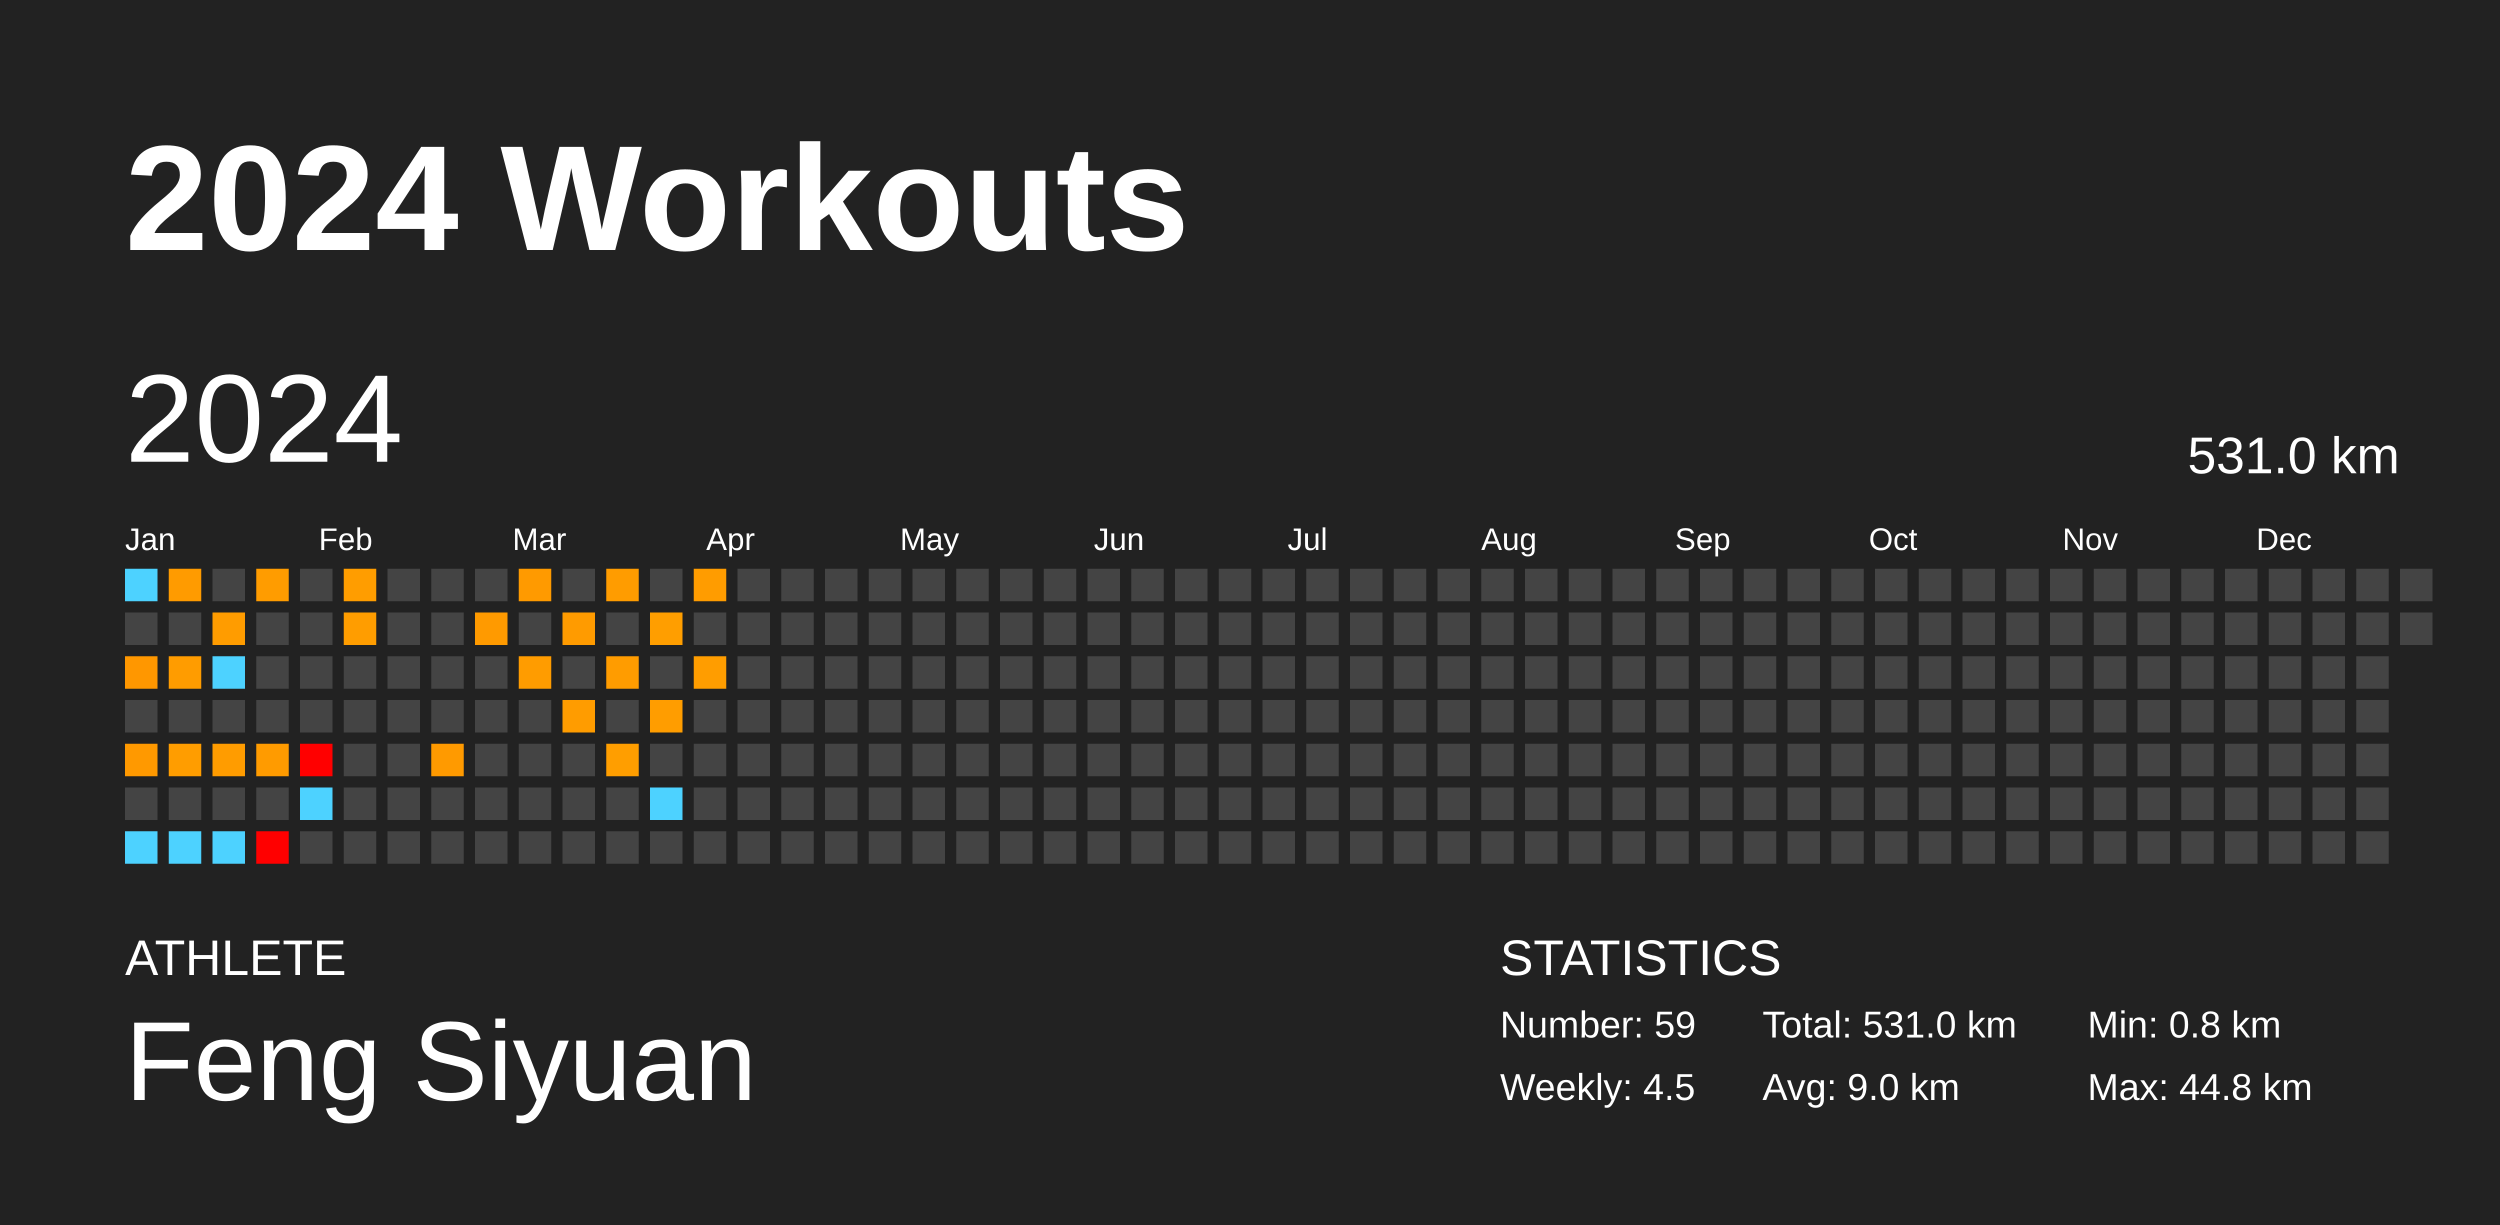
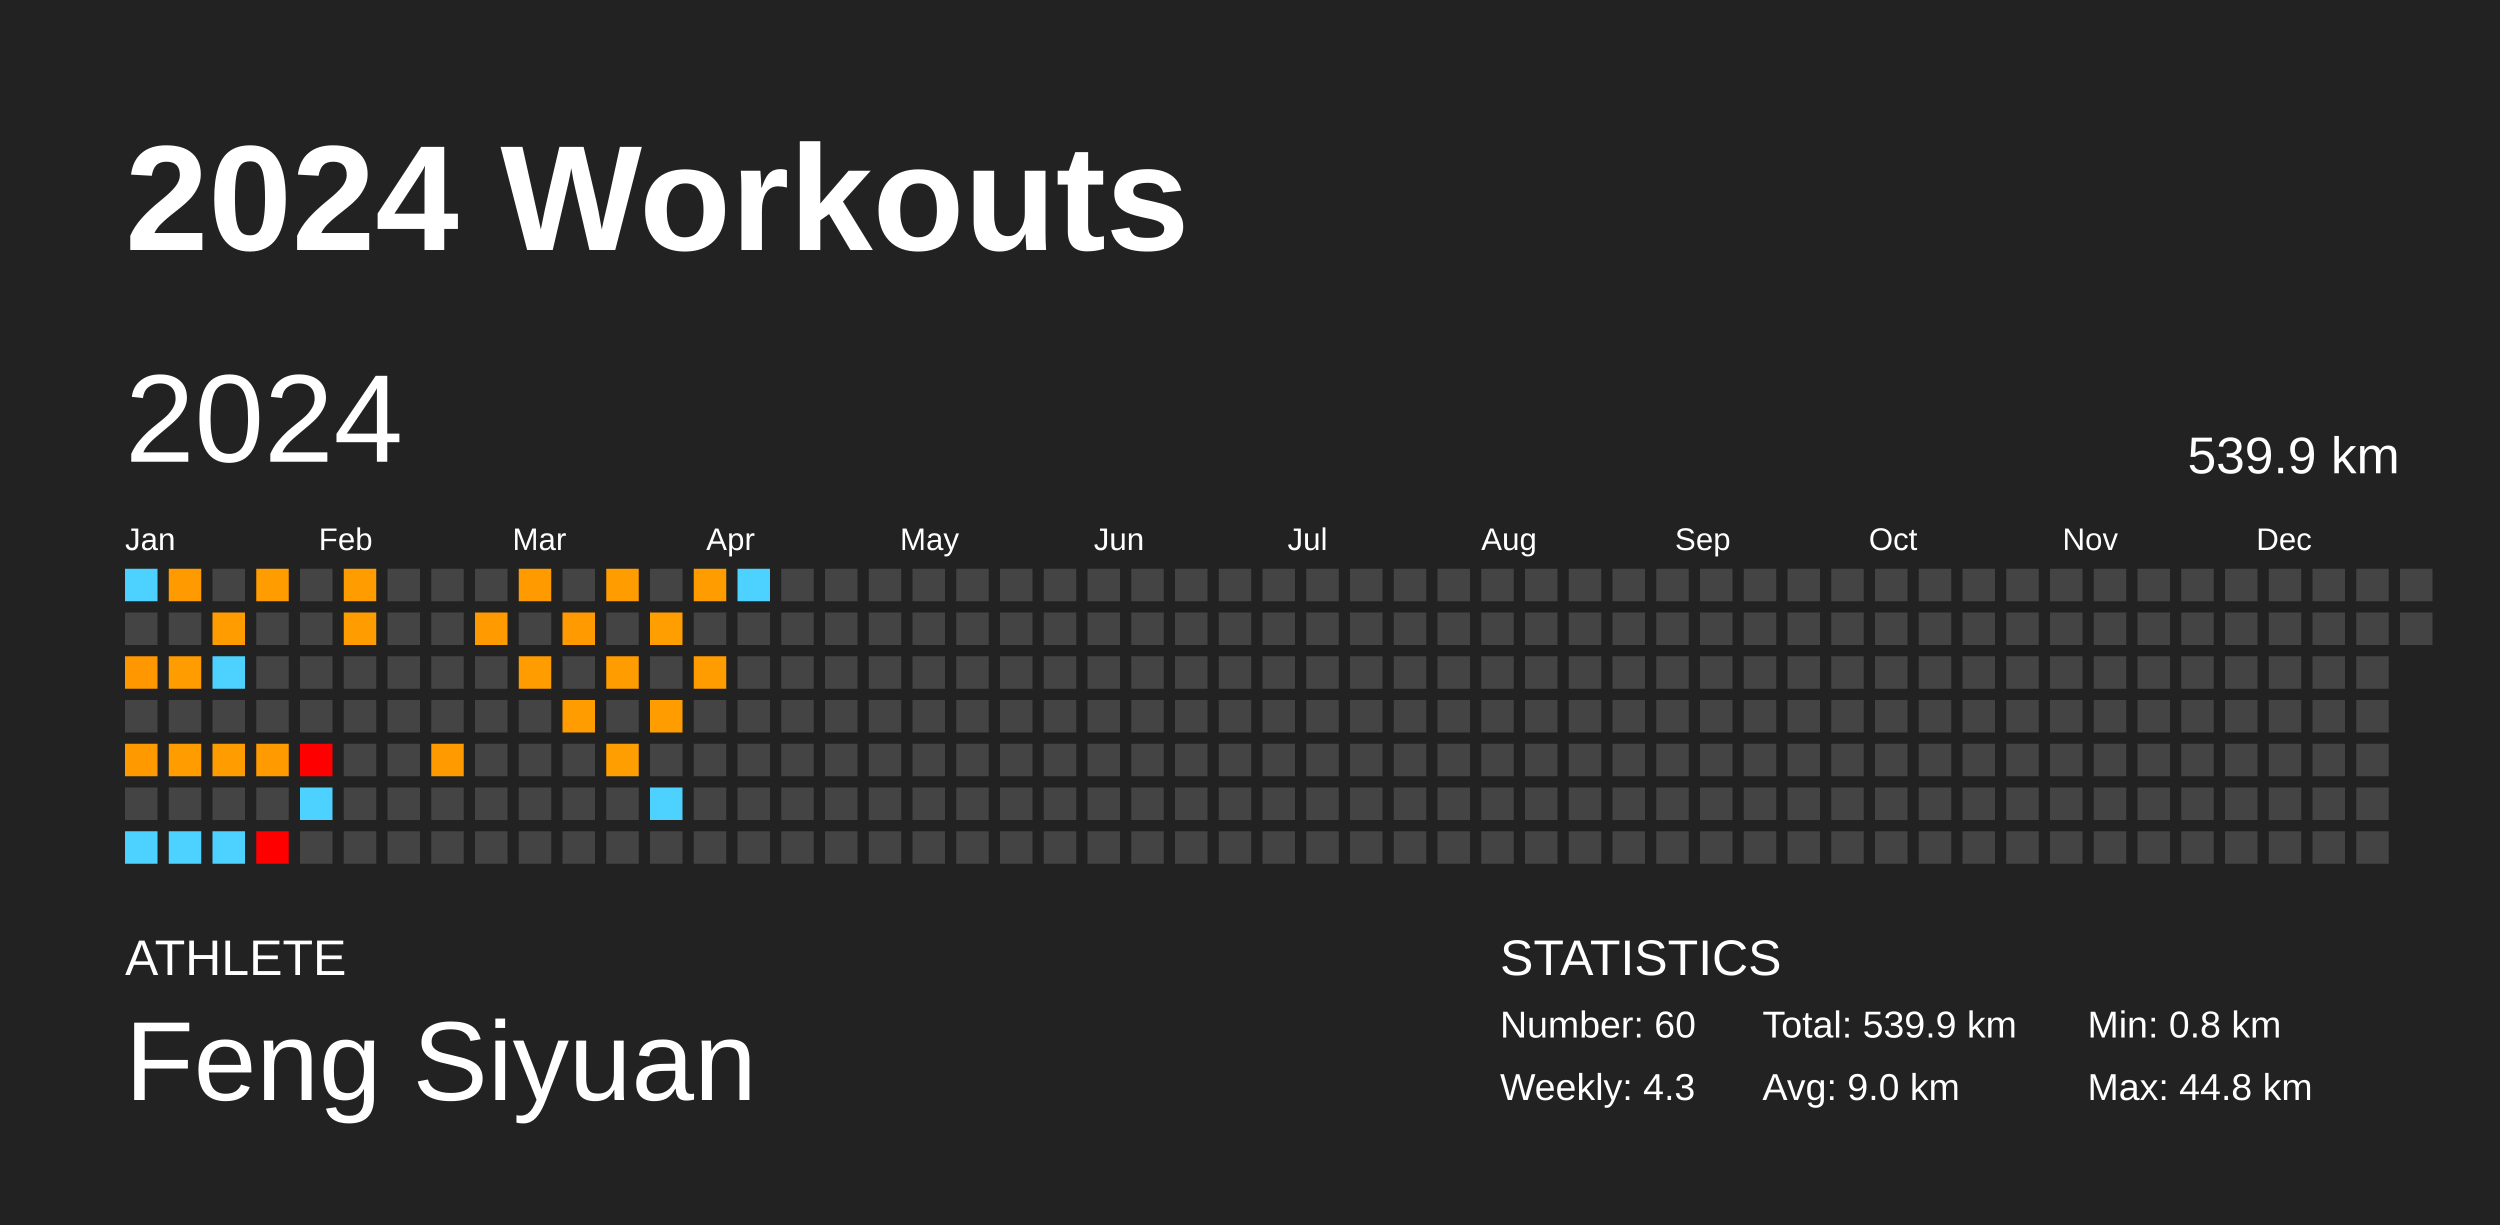
<svg xmlns="http://www.w3.org/2000/svg" baseProfile="full" height="98mm" version="1.1" viewBox="0,0,200,98" width="200mm">
  <defs />
  <rect fill="#222222" height="98" width="200" x="0" y="0" />
  <text fill="#FFFFFF" style="font-size:12px; font-family:Arial; font-weight:bold;" x="10" y="20">2024 Workouts</text>
  <text fill="#FFFFFF" style="font-size:4px; font-family:Arial" x="10" y="78">ATHLETE</text>
  <text fill="#FFFFFF" style="font-size:9px; font-family:Arial" x="10" y="88">Feng Siyuan</text>
  <text fill="#FFFFFF" style="font-size:4px; font-family:Arial" x="120" y="78">STATISTICS</text>
-   <text fill="#FFFFFF" style="font-size:3px; font-family:Arial" x="120" y="83">Number: 59</text>
-   <text fill="#FFFFFF" style="font-size:3px; font-family:Arial" x="120" y="88">Weekly: 4.5</text>
-   <text fill="#FFFFFF" style="font-size:3px; font-family:Arial" x="141" y="83">Total: 531.0 km</text>
+   <text fill="#FFFFFF" style="font-size:3px; font-family:Arial" x="120" y="83">Number: 60</text>
+   <text fill="#FFFFFF" style="font-size:3px; font-family:Arial" x="120" y="88">Weekly: 4.3</text>
+   <text fill="#FFFFFF" style="font-size:3px; font-family:Arial" x="141" y="83">Total: 539.9 km</text>
  <text fill="#FFFFFF" style="font-size:3px; font-family:Arial" x="141" y="88">Avg: 9.0 km</text>
  <text fill="#FFFFFF" style="font-size:3px; font-family:Arial" x="167" y="83">Min: 0.8 km</text>
  <text fill="#FFFFFF" style="font-size:3px; font-family:Arial" x="167" y="88">Max: 44.8 km</text>
  <text dominant-baseline="hanging" fill="#FFFFFF" style="font-size:10.0px; font-family:Arial;" x="10" y="30">2024</text>
-   <text dominant-baseline="hanging" fill="#FFFFFF" style="font-size:4.125px; font-family:Arial;" x="175" y="35">531.0 km</text>
+   <text dominant-baseline="hanging" fill="#FFFFFF" style="font-size:4.125px; font-family:Arial;" x="175" y="35">539.9 km</text>
  <text fill="#FFFFFF" style="font-size:2.5px; font-family:Arial" x="10.0" y="44">Jan</text>
  <text fill="#FFFFFF" style="font-size:2.5px; font-family:Arial" x="25.5" y="44">Feb</text>
  <text fill="#FFFFFF" style="font-size:2.5px; font-family:Arial" x="41.0" y="44">Mar</text>
  <text fill="#FFFFFF" style="font-size:2.5px; font-family:Arial" x="56.5" y="44">Apr</text>
  <text fill="#FFFFFF" style="font-size:2.5px; font-family:Arial" x="72.0" y="44">May</text>
  <text fill="#FFFFFF" style="font-size:2.5px; font-family:Arial" x="87.5" y="44">Jun</text>
  <text fill="#FFFFFF" style="font-size:2.5px; font-family:Arial" x="103.0" y="44">Jul</text>
  <text fill="#FFFFFF" style="font-size:2.5px; font-family:Arial" x="118.5" y="44">Aug</text>
  <text fill="#FFFFFF" style="font-size:2.5px; font-family:Arial" x="134.0" y="44">Sep</text>
  <text fill="#FFFFFF" style="font-size:2.5px; font-family:Arial" x="149.5" y="44">Oct</text>
  <text fill="#FFFFFF" style="font-size:2.5px; font-family:Arial" x="165.0" y="44">Nov</text>
  <text fill="#FFFFFF" style="font-size:2.5px; font-family:Arial" x="180.5" y="44">Dec</text>
  <rect fill="#4dd2ff" height="2.6" width="2.6" x="10.0" y="45.5" />
  <rect fill="#444444" height="2.6" width="2.6" x="10.0" y="49.0" />
  <rect fill="#ff9700" height="2.6" width="2.6" x="10.0" y="52.5" />
  <rect fill="#444444" height="2.6" width="2.6" x="10.0" y="56.0" />
  <rect fill="#ff9900" height="2.6" width="2.6" x="10.0" y="59.5" />
  <rect fill="#444444" height="2.6" width="2.6" x="10.0" y="63.0" />
  <rect fill="#4dd2ff" height="2.6" width="2.6" x="10.0" y="66.5" />
  <rect fill="#ff9b00" height="2.6" width="2.6" x="13.5" y="45.5" />
  <rect fill="#444444" height="2.6" width="2.6" x="13.5" y="49.0" />
  <rect fill="#ff9c00" height="2.6" width="2.6" x="13.5" y="52.5" />
  <rect fill="#444444" height="2.6" width="2.6" x="13.5" y="56.0" />
  <rect fill="#ff9d00" height="2.6" width="2.6" x="13.5" y="59.5" />
  <rect fill="#444444" height="2.6" width="2.6" x="13.5" y="63.0" />
  <rect fill="#4dd2ff" height="2.6" width="2.6" x="13.5" y="66.5" />
  <rect fill="#444444" height="2.6" width="2.6" x="17.0" y="45.5" />
  <rect fill="#ff9c00" height="2.6" width="2.6" x="17.0" y="49.0" />
  <rect fill="#4dd2ff" height="2.6" width="2.6" x="17.0" y="52.5" />
  <rect fill="#444444" height="2.6" width="2.6" x="17.0" y="56.0" />
  <rect fill="#ff9c00" height="2.6" width="2.6" x="17.0" y="59.5" />
  <rect fill="#444444" height="2.6" width="2.6" x="17.0" y="63.0" />
  <rect fill="#4dd2ff" height="2.6" width="2.6" x="17.0" y="66.5" />
  <rect fill="#ff9c00" height="2.6" width="2.6" x="20.5" y="45.5" />
  <rect fill="#444444" height="2.6" width="2.6" x="20.5" y="49.0" />
  <rect fill="#444444" height="2.6" width="2.6" x="20.5" y="52.5" />
  <rect fill="#444444" height="2.6" width="2.6" x="20.5" y="56.0" />
  <rect fill="#ff9b00" height="2.6" width="2.6" x="20.5" y="59.5" />
  <rect fill="#444444" height="2.6" width="2.6" x="20.5" y="63.0" />
  <rect fill="red" height="2.6" width="2.6" x="20.5" y="66.5" />
  <rect fill="#444444" height="2.6" width="2.6" x="24.0" y="45.5" />
  <rect fill="#444444" height="2.6" width="2.6" x="24.0" y="49.0" />
  <rect fill="#444444" height="2.6" width="2.6" x="24.0" y="52.5" />
  <rect fill="#444444" height="2.6" width="2.6" x="24.0" y="56.0" />
  <rect fill="red" height="2.6" width="2.6" x="24.0" y="59.5" />
  <rect fill="#4dd2ff" height="2.6" width="2.6" x="24.0" y="63.0" />
  <rect fill="#444444" height="2.6" width="2.6" x="24.0" y="66.5" />
  <rect fill="#ff9d00" height="2.6" width="2.6" x="27.5" y="45.5" />
  <rect fill="#ff9d00" height="2.6" width="2.6" x="27.5" y="49.0" />
  <rect fill="#444444" height="2.6" width="2.6" x="27.5" y="52.5" />
  <rect fill="#444444" height="2.6" width="2.6" x="27.5" y="56.0" />
  <rect fill="#444444" height="2.6" width="2.6" x="27.5" y="59.5" />
  <rect fill="#444444" height="2.6" width="2.6" x="27.5" y="63.0" />
  <rect fill="#444444" height="2.6" width="2.6" x="27.5" y="66.5" />
  <rect fill="#444444" height="2.6" width="2.6" x="31.0" y="45.5" />
  <rect fill="#444444" height="2.6" width="2.6" x="31.0" y="49.0" />
  <rect fill="#444444" height="2.6" width="2.6" x="31.0" y="52.5" />
  <rect fill="#444444" height="2.6" width="2.6" x="31.0" y="56.0" />
  <rect fill="#444444" height="2.6" width="2.6" x="31.0" y="59.5" />
  <rect fill="#444444" height="2.6" width="2.6" x="31.0" y="63.0" />
  <rect fill="#444444" height="2.6" width="2.6" x="31.0" y="66.5" />
  <rect fill="#444444" height="2.6" width="2.6" x="34.5" y="45.5" />
  <rect fill="#444444" height="2.6" width="2.6" x="34.5" y="49.0" />
  <rect fill="#444444" height="2.6" width="2.6" x="34.5" y="52.5" />
  <rect fill="#444444" height="2.6" width="2.6" x="34.5" y="56.0" />
  <rect fill="#ff9a00" height="2.6" width="2.6" x="34.5" y="59.5" />
  <rect fill="#444444" height="2.6" width="2.6" x="34.5" y="63.0" />
  <rect fill="#444444" height="2.6" width="2.6" x="34.5" y="66.5" />
  <rect fill="#444444" height="2.6" width="2.6" x="38.0" y="45.5" />
  <rect fill="#ff9a00" height="2.6" width="2.6" x="38.0" y="49.0" />
  <rect fill="#444444" height="2.6" width="2.6" x="38.0" y="52.5" />
  <rect fill="#444444" height="2.6" width="2.6" x="38.0" y="56.0" />
  <rect fill="#444444" height="2.6" width="2.6" x="38.0" y="59.5" />
  <rect fill="#444444" height="2.6" width="2.6" x="38.0" y="63.0" />
  <rect fill="#444444" height="2.6" width="2.6" x="38.0" y="66.5" />
  <rect fill="#ff9a00" height="2.6" width="2.6" x="41.5" y="45.5" />
  <rect fill="#444444" height="2.6" width="2.6" x="41.5" y="49.0" />
  <rect fill="#ff9c00" height="2.6" width="2.6" x="41.5" y="52.5" />
  <rect fill="#444444" height="2.6" width="2.6" x="41.5" y="56.0" />
  <rect fill="#444444" height="2.6" width="2.6" x="41.5" y="59.5" />
  <rect fill="#444444" height="2.6" width="2.6" x="41.5" y="63.0" />
  <rect fill="#444444" height="2.6" width="2.6" x="41.5" y="66.5" />
  <rect fill="#444444" height="2.6" width="2.6" x="45.0" y="45.5" />
  <rect fill="#ff9b00" height="2.6" width="2.6" x="45.0" y="49.0" />
  <rect fill="#444444" height="2.6" width="2.6" x="45.0" y="52.5" />
  <rect fill="#ff9c00" height="2.6" width="2.6" x="45.0" y="56.0" />
  <rect fill="#444444" height="2.6" width="2.6" x="45.0" y="59.5" />
  <rect fill="#444444" height="2.6" width="2.6" x="45.0" y="63.0" />
  <rect fill="#444444" height="2.6" width="2.6" x="45.0" y="66.5" />
  <rect fill="#ff9c00" height="2.6" width="2.6" x="48.5" y="45.5" />
  <rect fill="#444444" height="2.6" width="2.6" x="48.5" y="49.0" />
  <rect fill="#ff9c00" height="2.6" width="2.6" x="48.5" y="52.5" />
  <rect fill="#444444" height="2.6" width="2.6" x="48.5" y="56.0" />
  <rect fill="#ff9e00" height="2.6" width="2.6" x="48.5" y="59.5" />
  <rect fill="#444444" height="2.6" width="2.6" x="48.5" y="63.0" />
  <rect fill="#444444" height="2.6" width="2.6" x="48.5" y="66.5" />
  <rect fill="#444444" height="2.6" width="2.6" x="52.0" y="45.5" />
  <rect fill="#ff9e00" height="2.6" width="2.6" x="52.0" y="49.0" />
  <rect fill="#444444" height="2.6" width="2.6" x="52.0" y="52.5" />
  <rect fill="#ff9d00" height="2.6" width="2.6" x="52.0" y="56.0" />
  <rect fill="#444444" height="2.6" width="2.6" x="52.0" y="59.5" />
  <rect fill="#4dd2ff" height="2.6" width="2.6" x="52.0" y="63.0" />
  <rect fill="#444444" height="2.6" width="2.6" x="52.0" y="66.5" />
  <rect fill="#ff9c00" height="2.6" width="2.6" x="55.5" y="45.5" />
  <rect fill="#444444" height="2.6" width="2.6" x="55.5" y="49.0" />
  <rect fill="#ff9d00" height="2.6" width="2.6" x="55.5" y="52.5" />
  <rect fill="#444444" height="2.6" width="2.6" x="55.5" y="56.0" />
  <rect fill="#444444" height="2.6" width="2.6" x="55.5" y="59.5" />
  <rect fill="#444444" height="2.6" width="2.6" x="55.5" y="63.0" />
  <rect fill="#444444" height="2.6" width="2.6" x="55.5" y="66.5" />
-   <rect fill="#444444" height="2.6" width="2.6" x="59.0" y="45.5" />
+   <rect fill="#4dd2ff" height="2.6" width="2.6" x="59.0" y="45.5" />
  <rect fill="#444444" height="2.6" width="2.6" x="59.0" y="49.0" />
  <rect fill="#444444" height="2.6" width="2.6" x="59.0" y="52.5" />
  <rect fill="#444444" height="2.6" width="2.6" x="59.0" y="56.0" />
  <rect fill="#444444" height="2.6" width="2.6" x="59.0" y="59.5" />
  <rect fill="#444444" height="2.6" width="2.6" x="59.0" y="63.0" />
  <rect fill="#444444" height="2.6" width="2.6" x="59.0" y="66.5" />
  <rect fill="#444444" height="2.6" width="2.6" x="62.5" y="45.5" />
  <rect fill="#444444" height="2.6" width="2.6" x="62.5" y="49.0" />
  <rect fill="#444444" height="2.6" width="2.6" x="62.5" y="52.5" />
  <rect fill="#444444" height="2.6" width="2.6" x="62.5" y="56.0" />
  <rect fill="#444444" height="2.6" width="2.6" x="62.5" y="59.5" />
  <rect fill="#444444" height="2.6" width="2.6" x="62.5" y="63.0" />
  <rect fill="#444444" height="2.6" width="2.6" x="62.5" y="66.5" />
  <rect fill="#444444" height="2.6" width="2.6" x="66.0" y="45.5" />
  <rect fill="#444444" height="2.6" width="2.6" x="66.0" y="49.0" />
  <rect fill="#444444" height="2.6" width="2.6" x="66.0" y="52.5" />
  <rect fill="#444444" height="2.6" width="2.6" x="66.0" y="56.0" />
  <rect fill="#444444" height="2.6" width="2.6" x="66.0" y="59.5" />
  <rect fill="#444444" height="2.6" width="2.6" x="66.0" y="63.0" />
  <rect fill="#444444" height="2.6" width="2.6" x="66.0" y="66.5" />
  <rect fill="#444444" height="2.6" width="2.6" x="69.5" y="45.5" />
  <rect fill="#444444" height="2.6" width="2.6" x="69.5" y="49.0" />
  <rect fill="#444444" height="2.6" width="2.6" x="69.5" y="52.5" />
  <rect fill="#444444" height="2.6" width="2.6" x="69.5" y="56.0" />
  <rect fill="#444444" height="2.6" width="2.6" x="69.5" y="59.5" />
  <rect fill="#444444" height="2.6" width="2.6" x="69.5" y="63.0" />
  <rect fill="#444444" height="2.6" width="2.6" x="69.5" y="66.5" />
  <rect fill="#444444" height="2.6" width="2.6" x="73.0" y="45.5" />
  <rect fill="#444444" height="2.6" width="2.6" x="73.0" y="49.0" />
  <rect fill="#444444" height="2.6" width="2.6" x="73.0" y="52.5" />
  <rect fill="#444444" height="2.6" width="2.6" x="73.0" y="56.0" />
  <rect fill="#444444" height="2.6" width="2.6" x="73.0" y="59.5" />
  <rect fill="#444444" height="2.6" width="2.6" x="73.0" y="63.0" />
  <rect fill="#444444" height="2.6" width="2.6" x="73.0" y="66.5" />
  <rect fill="#444444" height="2.6" width="2.6" x="76.5" y="45.5" />
  <rect fill="#444444" height="2.6" width="2.6" x="76.5" y="49.0" />
  <rect fill="#444444" height="2.6" width="2.6" x="76.5" y="52.5" />
  <rect fill="#444444" height="2.6" width="2.6" x="76.5" y="56.0" />
  <rect fill="#444444" height="2.6" width="2.6" x="76.5" y="59.5" />
  <rect fill="#444444" height="2.6" width="2.6" x="76.5" y="63.0" />
  <rect fill="#444444" height="2.6" width="2.6" x="76.5" y="66.5" />
  <rect fill="#444444" height="2.6" width="2.6" x="80.0" y="45.5" />
  <rect fill="#444444" height="2.6" width="2.6" x="80.0" y="49.0" />
  <rect fill="#444444" height="2.6" width="2.6" x="80.0" y="52.5" />
  <rect fill="#444444" height="2.6" width="2.6" x="80.0" y="56.0" />
  <rect fill="#444444" height="2.6" width="2.6" x="80.0" y="59.5" />
  <rect fill="#444444" height="2.6" width="2.6" x="80.0" y="63.0" />
  <rect fill="#444444" height="2.6" width="2.6" x="80.0" y="66.5" />
  <rect fill="#444444" height="2.6" width="2.6" x="83.5" y="45.5" />
  <rect fill="#444444" height="2.6" width="2.6" x="83.5" y="49.0" />
  <rect fill="#444444" height="2.6" width="2.6" x="83.5" y="52.5" />
  <rect fill="#444444" height="2.6" width="2.6" x="83.5" y="56.0" />
  <rect fill="#444444" height="2.6" width="2.6" x="83.5" y="59.5" />
  <rect fill="#444444" height="2.6" width="2.6" x="83.5" y="63.0" />
  <rect fill="#444444" height="2.6" width="2.6" x="83.5" y="66.5" />
  <rect fill="#444444" height="2.6" width="2.6" x="87.0" y="45.5" />
  <rect fill="#444444" height="2.6" width="2.6" x="87.0" y="49.0" />
  <rect fill="#444444" height="2.6" width="2.6" x="87.0" y="52.5" />
  <rect fill="#444444" height="2.6" width="2.6" x="87.0" y="56.0" />
  <rect fill="#444444" height="2.6" width="2.6" x="87.0" y="59.5" />
  <rect fill="#444444" height="2.6" width="2.6" x="87.0" y="63.0" />
  <rect fill="#444444" height="2.6" width="2.6" x="87.0" y="66.5" />
  <rect fill="#444444" height="2.6" width="2.6" x="90.5" y="45.5" />
  <rect fill="#444444" height="2.6" width="2.6" x="90.5" y="49.0" />
  <rect fill="#444444" height="2.6" width="2.6" x="90.5" y="52.5" />
  <rect fill="#444444" height="2.6" width="2.6" x="90.5" y="56.0" />
  <rect fill="#444444" height="2.6" width="2.6" x="90.5" y="59.5" />
  <rect fill="#444444" height="2.6" width="2.6" x="90.5" y="63.0" />
  <rect fill="#444444" height="2.6" width="2.6" x="90.5" y="66.5" />
  <rect fill="#444444" height="2.6" width="2.6" x="94.0" y="45.5" />
  <rect fill="#444444" height="2.6" width="2.6" x="94.0" y="49.0" />
  <rect fill="#444444" height="2.6" width="2.6" x="94.0" y="52.5" />
  <rect fill="#444444" height="2.6" width="2.6" x="94.0" y="56.0" />
  <rect fill="#444444" height="2.6" width="2.6" x="94.0" y="59.5" />
  <rect fill="#444444" height="2.6" width="2.6" x="94.0" y="63.0" />
  <rect fill="#444444" height="2.6" width="2.6" x="94.0" y="66.5" />
  <rect fill="#444444" height="2.6" width="2.6" x="97.5" y="45.5" />
  <rect fill="#444444" height="2.6" width="2.6" x="97.5" y="49.0" />
  <rect fill="#444444" height="2.6" width="2.6" x="97.5" y="52.5" />
  <rect fill="#444444" height="2.6" width="2.6" x="97.5" y="56.0" />
  <rect fill="#444444" height="2.6" width="2.6" x="97.5" y="59.5" />
  <rect fill="#444444" height="2.6" width="2.6" x="97.5" y="63.0" />
  <rect fill="#444444" height="2.6" width="2.6" x="97.5" y="66.5" />
  <rect fill="#444444" height="2.6" width="2.6" x="101.0" y="45.5" />
  <rect fill="#444444" height="2.6" width="2.6" x="101.0" y="49.0" />
  <rect fill="#444444" height="2.6" width="2.6" x="101.0" y="52.5" />
  <rect fill="#444444" height="2.6" width="2.6" x="101.0" y="56.0" />
  <rect fill="#444444" height="2.6" width="2.6" x="101.0" y="59.5" />
  <rect fill="#444444" height="2.6" width="2.6" x="101.0" y="63.0" />
  <rect fill="#444444" height="2.6" width="2.6" x="101.0" y="66.5" />
  <rect fill="#444444" height="2.6" width="2.6" x="104.5" y="45.5" />
  <rect fill="#444444" height="2.6" width="2.6" x="104.5" y="49.0" />
  <rect fill="#444444" height="2.6" width="2.6" x="104.5" y="52.5" />
  <rect fill="#444444" height="2.6" width="2.6" x="104.5" y="56.0" />
  <rect fill="#444444" height="2.6" width="2.6" x="104.5" y="59.5" />
  <rect fill="#444444" height="2.6" width="2.6" x="104.5" y="63.0" />
  <rect fill="#444444" height="2.6" width="2.6" x="104.5" y="66.5" />
  <rect fill="#444444" height="2.6" width="2.6" x="108.0" y="45.5" />
  <rect fill="#444444" height="2.6" width="2.6" x="108.0" y="49.0" />
  <rect fill="#444444" height="2.6" width="2.6" x="108.0" y="52.5" />
  <rect fill="#444444" height="2.6" width="2.6" x="108.0" y="56.0" />
  <rect fill="#444444" height="2.6" width="2.6" x="108.0" y="59.5" />
  <rect fill="#444444" height="2.6" width="2.6" x="108.0" y="63.0" />
  <rect fill="#444444" height="2.6" width="2.6" x="108.0" y="66.5" />
  <rect fill="#444444" height="2.6" width="2.6" x="111.5" y="45.5" />
  <rect fill="#444444" height="2.6" width="2.6" x="111.5" y="49.0" />
  <rect fill="#444444" height="2.6" width="2.6" x="111.5" y="52.5" />
  <rect fill="#444444" height="2.6" width="2.6" x="111.5" y="56.0" />
  <rect fill="#444444" height="2.6" width="2.6" x="111.5" y="59.5" />
  <rect fill="#444444" height="2.6" width="2.6" x="111.5" y="63.0" />
  <rect fill="#444444" height="2.6" width="2.6" x="111.5" y="66.5" />
  <rect fill="#444444" height="2.6" width="2.6" x="115.0" y="45.5" />
  <rect fill="#444444" height="2.6" width="2.6" x="115.0" y="49.0" />
  <rect fill="#444444" height="2.6" width="2.6" x="115.0" y="52.5" />
  <rect fill="#444444" height="2.6" width="2.6" x="115.0" y="56.0" />
  <rect fill="#444444" height="2.6" width="2.6" x="115.0" y="59.5" />
  <rect fill="#444444" height="2.6" width="2.6" x="115.0" y="63.0" />
  <rect fill="#444444" height="2.6" width="2.6" x="115.0" y="66.5" />
  <rect fill="#444444" height="2.6" width="2.6" x="118.5" y="45.5" />
  <rect fill="#444444" height="2.6" width="2.6" x="118.5" y="49.0" />
  <rect fill="#444444" height="2.6" width="2.6" x="118.5" y="52.5" />
  <rect fill="#444444" height="2.6" width="2.6" x="118.5" y="56.0" />
  <rect fill="#444444" height="2.6" width="2.6" x="118.5" y="59.5" />
  <rect fill="#444444" height="2.6" width="2.6" x="118.5" y="63.0" />
  <rect fill="#444444" height="2.6" width="2.6" x="118.5" y="66.5" />
  <rect fill="#444444" height="2.6" width="2.6" x="122.0" y="45.5" />
  <rect fill="#444444" height="2.6" width="2.6" x="122.0" y="49.0" />
  <rect fill="#444444" height="2.6" width="2.6" x="122.0" y="52.5" />
  <rect fill="#444444" height="2.6" width="2.6" x="122.0" y="56.0" />
  <rect fill="#444444" height="2.6" width="2.6" x="122.0" y="59.5" />
  <rect fill="#444444" height="2.6" width="2.6" x="122.0" y="63.0" />
  <rect fill="#444444" height="2.6" width="2.6" x="122.0" y="66.5" />
  <rect fill="#444444" height="2.6" width="2.6" x="125.5" y="45.5" />
  <rect fill="#444444" height="2.6" width="2.6" x="125.5" y="49.0" />
  <rect fill="#444444" height="2.6" width="2.6" x="125.5" y="52.5" />
  <rect fill="#444444" height="2.6" width="2.6" x="125.5" y="56.0" />
  <rect fill="#444444" height="2.6" width="2.6" x="125.5" y="59.5" />
  <rect fill="#444444" height="2.6" width="2.6" x="125.5" y="63.0" />
  <rect fill="#444444" height="2.6" width="2.6" x="125.5" y="66.5" />
  <rect fill="#444444" height="2.6" width="2.6" x="129.0" y="45.5" />
  <rect fill="#444444" height="2.6" width="2.6" x="129.0" y="49.0" />
  <rect fill="#444444" height="2.6" width="2.6" x="129.0" y="52.5" />
  <rect fill="#444444" height="2.6" width="2.6" x="129.0" y="56.0" />
  <rect fill="#444444" height="2.6" width="2.6" x="129.0" y="59.5" />
  <rect fill="#444444" height="2.6" width="2.6" x="129.0" y="63.0" />
  <rect fill="#444444" height="2.6" width="2.6" x="129.0" y="66.5" />
  <rect fill="#444444" height="2.6" width="2.6" x="132.5" y="45.5" />
  <rect fill="#444444" height="2.6" width="2.6" x="132.5" y="49.0" />
  <rect fill="#444444" height="2.6" width="2.6" x="132.5" y="52.5" />
  <rect fill="#444444" height="2.6" width="2.6" x="132.5" y="56.0" />
  <rect fill="#444444" height="2.6" width="2.6" x="132.5" y="59.5" />
  <rect fill="#444444" height="2.6" width="2.6" x="132.5" y="63.0" />
  <rect fill="#444444" height="2.6" width="2.6" x="132.5" y="66.5" />
  <rect fill="#444444" height="2.6" width="2.6" x="136.0" y="45.5" />
  <rect fill="#444444" height="2.6" width="2.6" x="136.0" y="49.0" />
  <rect fill="#444444" height="2.6" width="2.6" x="136.0" y="52.5" />
  <rect fill="#444444" height="2.6" width="2.6" x="136.0" y="56.0" />
  <rect fill="#444444" height="2.6" width="2.6" x="136.0" y="59.5" />
  <rect fill="#444444" height="2.6" width="2.6" x="136.0" y="63.0" />
  <rect fill="#444444" height="2.6" width="2.6" x="136.0" y="66.5" />
  <rect fill="#444444" height="2.6" width="2.6" x="139.5" y="45.5" />
  <rect fill="#444444" height="2.6" width="2.6" x="139.5" y="49.0" />
  <rect fill="#444444" height="2.6" width="2.6" x="139.5" y="52.5" />
  <rect fill="#444444" height="2.6" width="2.6" x="139.5" y="56.0" />
  <rect fill="#444444" height="2.6" width="2.6" x="139.5" y="59.5" />
  <rect fill="#444444" height="2.6" width="2.6" x="139.5" y="63.0" />
  <rect fill="#444444" height="2.6" width="2.6" x="139.5" y="66.5" />
  <rect fill="#444444" height="2.6" width="2.6" x="143.0" y="45.5" />
  <rect fill="#444444" height="2.6" width="2.6" x="143.0" y="49.0" />
  <rect fill="#444444" height="2.6" width="2.6" x="143.0" y="52.5" />
  <rect fill="#444444" height="2.6" width="2.6" x="143.0" y="56.0" />
  <rect fill="#444444" height="2.6" width="2.6" x="143.0" y="59.5" />
  <rect fill="#444444" height="2.6" width="2.6" x="143.0" y="63.0" />
  <rect fill="#444444" height="2.6" width="2.6" x="143.0" y="66.5" />
  <rect fill="#444444" height="2.6" width="2.6" x="146.5" y="45.5" />
  <rect fill="#444444" height="2.6" width="2.6" x="146.5" y="49.0" />
  <rect fill="#444444" height="2.6" width="2.6" x="146.5" y="52.5" />
  <rect fill="#444444" height="2.6" width="2.6" x="146.5" y="56.0" />
  <rect fill="#444444" height="2.6" width="2.6" x="146.5" y="59.5" />
  <rect fill="#444444" height="2.6" width="2.6" x="146.5" y="63.0" />
  <rect fill="#444444" height="2.6" width="2.6" x="146.5" y="66.5" />
  <rect fill="#444444" height="2.6" width="2.6" x="150.0" y="45.5" />
  <rect fill="#444444" height="2.6" width="2.6" x="150.0" y="49.0" />
  <rect fill="#444444" height="2.6" width="2.6" x="150.0" y="52.5" />
  <rect fill="#444444" height="2.6" width="2.6" x="150.0" y="56.0" />
  <rect fill="#444444" height="2.6" width="2.6" x="150.0" y="59.5" />
  <rect fill="#444444" height="2.6" width="2.6" x="150.0" y="63.0" />
  <rect fill="#444444" height="2.6" width="2.6" x="150.0" y="66.5" />
  <rect fill="#444444" height="2.6" width="2.6" x="153.5" y="45.5" />
  <rect fill="#444444" height="2.6" width="2.6" x="153.5" y="49.0" />
  <rect fill="#444444" height="2.6" width="2.6" x="153.5" y="52.5" />
  <rect fill="#444444" height="2.6" width="2.6" x="153.5" y="56.0" />
  <rect fill="#444444" height="2.6" width="2.6" x="153.5" y="59.5" />
  <rect fill="#444444" height="2.6" width="2.6" x="153.5" y="63.0" />
  <rect fill="#444444" height="2.6" width="2.6" x="153.5" y="66.5" />
  <rect fill="#444444" height="2.6" width="2.6" x="157.0" y="45.5" />
  <rect fill="#444444" height="2.6" width="2.6" x="157.0" y="49.0" />
  <rect fill="#444444" height="2.6" width="2.6" x="157.0" y="52.5" />
  <rect fill="#444444" height="2.6" width="2.6" x="157.0" y="56.0" />
  <rect fill="#444444" height="2.6" width="2.6" x="157.0" y="59.5" />
  <rect fill="#444444" height="2.6" width="2.6" x="157.0" y="63.0" />
  <rect fill="#444444" height="2.6" width="2.6" x="157.0" y="66.5" />
  <rect fill="#444444" height="2.6" width="2.6" x="160.5" y="45.5" />
  <rect fill="#444444" height="2.6" width="2.6" x="160.5" y="49.0" />
  <rect fill="#444444" height="2.6" width="2.6" x="160.5" y="52.5" />
  <rect fill="#444444" height="2.6" width="2.6" x="160.5" y="56.0" />
  <rect fill="#444444" height="2.6" width="2.6" x="160.5" y="59.5" />
  <rect fill="#444444" height="2.6" width="2.6" x="160.5" y="63.0" />
  <rect fill="#444444" height="2.6" width="2.6" x="160.5" y="66.5" />
  <rect fill="#444444" height="2.6" width="2.6" x="164.0" y="45.5" />
  <rect fill="#444444" height="2.6" width="2.6" x="164.0" y="49.0" />
  <rect fill="#444444" height="2.6" width="2.6" x="164.0" y="52.5" />
  <rect fill="#444444" height="2.6" width="2.6" x="164.0" y="56.0" />
  <rect fill="#444444" height="2.6" width="2.6" x="164.0" y="59.5" />
  <rect fill="#444444" height="2.6" width="2.6" x="164.0" y="63.0" />
  <rect fill="#444444" height="2.6" width="2.6" x="164.0" y="66.5" />
  <rect fill="#444444" height="2.6" width="2.6" x="167.5" y="45.5" />
  <rect fill="#444444" height="2.6" width="2.6" x="167.5" y="49.0" />
  <rect fill="#444444" height="2.6" width="2.6" x="167.5" y="52.5" />
  <rect fill="#444444" height="2.6" width="2.6" x="167.5" y="56.0" />
  <rect fill="#444444" height="2.6" width="2.6" x="167.5" y="59.5" />
  <rect fill="#444444" height="2.6" width="2.6" x="167.5" y="63.0" />
  <rect fill="#444444" height="2.6" width="2.6" x="167.5" y="66.5" />
  <rect fill="#444444" height="2.6" width="2.6" x="171.0" y="45.5" />
  <rect fill="#444444" height="2.6" width="2.6" x="171.0" y="49.0" />
  <rect fill="#444444" height="2.6" width="2.6" x="171.0" y="52.5" />
  <rect fill="#444444" height="2.6" width="2.6" x="171.0" y="56.0" />
  <rect fill="#444444" height="2.6" width="2.6" x="171.0" y="59.5" />
  <rect fill="#444444" height="2.6" width="2.6" x="171.0" y="63.0" />
  <rect fill="#444444" height="2.6" width="2.6" x="171.0" y="66.5" />
  <rect fill="#444444" height="2.6" width="2.6" x="174.5" y="45.5" />
  <rect fill="#444444" height="2.6" width="2.6" x="174.5" y="49.0" />
  <rect fill="#444444" height="2.6" width="2.6" x="174.5" y="52.5" />
  <rect fill="#444444" height="2.6" width="2.6" x="174.5" y="56.0" />
  <rect fill="#444444" height="2.6" width="2.6" x="174.5" y="59.5" />
  <rect fill="#444444" height="2.6" width="2.6" x="174.5" y="63.0" />
  <rect fill="#444444" height="2.6" width="2.6" x="174.5" y="66.5" />
  <rect fill="#444444" height="2.6" width="2.6" x="178.0" y="45.5" />
  <rect fill="#444444" height="2.6" width="2.6" x="178.0" y="49.0" />
  <rect fill="#444444" height="2.6" width="2.6" x="178.0" y="52.5" />
  <rect fill="#444444" height="2.6" width="2.6" x="178.0" y="56.0" />
  <rect fill="#444444" height="2.6" width="2.6" x="178.0" y="59.5" />
  <rect fill="#444444" height="2.6" width="2.6" x="178.0" y="63.0" />
  <rect fill="#444444" height="2.6" width="2.6" x="178.0" y="66.5" />
  <rect fill="#444444" height="2.6" width="2.6" x="181.5" y="45.5" />
  <rect fill="#444444" height="2.6" width="2.6" x="181.5" y="49.0" />
  <rect fill="#444444" height="2.6" width="2.6" x="181.5" y="52.5" />
  <rect fill="#444444" height="2.6" width="2.6" x="181.5" y="56.0" />
  <rect fill="#444444" height="2.6" width="2.6" x="181.5" y="59.5" />
  <rect fill="#444444" height="2.6" width="2.6" x="181.5" y="63.0" />
  <rect fill="#444444" height="2.6" width="2.6" x="181.5" y="66.5" />
  <rect fill="#444444" height="2.6" width="2.6" x="185.0" y="45.5" />
  <rect fill="#444444" height="2.6" width="2.6" x="185.0" y="49.0" />
  <rect fill="#444444" height="2.6" width="2.6" x="185.0" y="52.5" />
  <rect fill="#444444" height="2.6" width="2.6" x="185.0" y="56.0" />
  <rect fill="#444444" height="2.6" width="2.6" x="185.0" y="59.5" />
  <rect fill="#444444" height="2.6" width="2.6" x="185.0" y="63.0" />
  <rect fill="#444444" height="2.6" width="2.6" x="185.0" y="66.5" />
  <rect fill="#444444" height="2.6" width="2.6" x="188.5" y="45.5" />
  <rect fill="#444444" height="2.6" width="2.6" x="188.5" y="49.0" />
  <rect fill="#444444" height="2.6" width="2.6" x="188.5" y="52.5" />
  <rect fill="#444444" height="2.6" width="2.6" x="188.5" y="56.0" />
  <rect fill="#444444" height="2.6" width="2.6" x="188.5" y="59.5" />
  <rect fill="#444444" height="2.6" width="2.6" x="188.5" y="63.0" />
  <rect fill="#444444" height="2.6" width="2.6" x="188.5" y="66.5" />
  <rect fill="#444444" height="2.6" width="2.6" x="192.0" y="45.5" />
  <rect fill="#444444" height="2.6" width="2.6" x="192.0" y="49.0" />
</svg>
